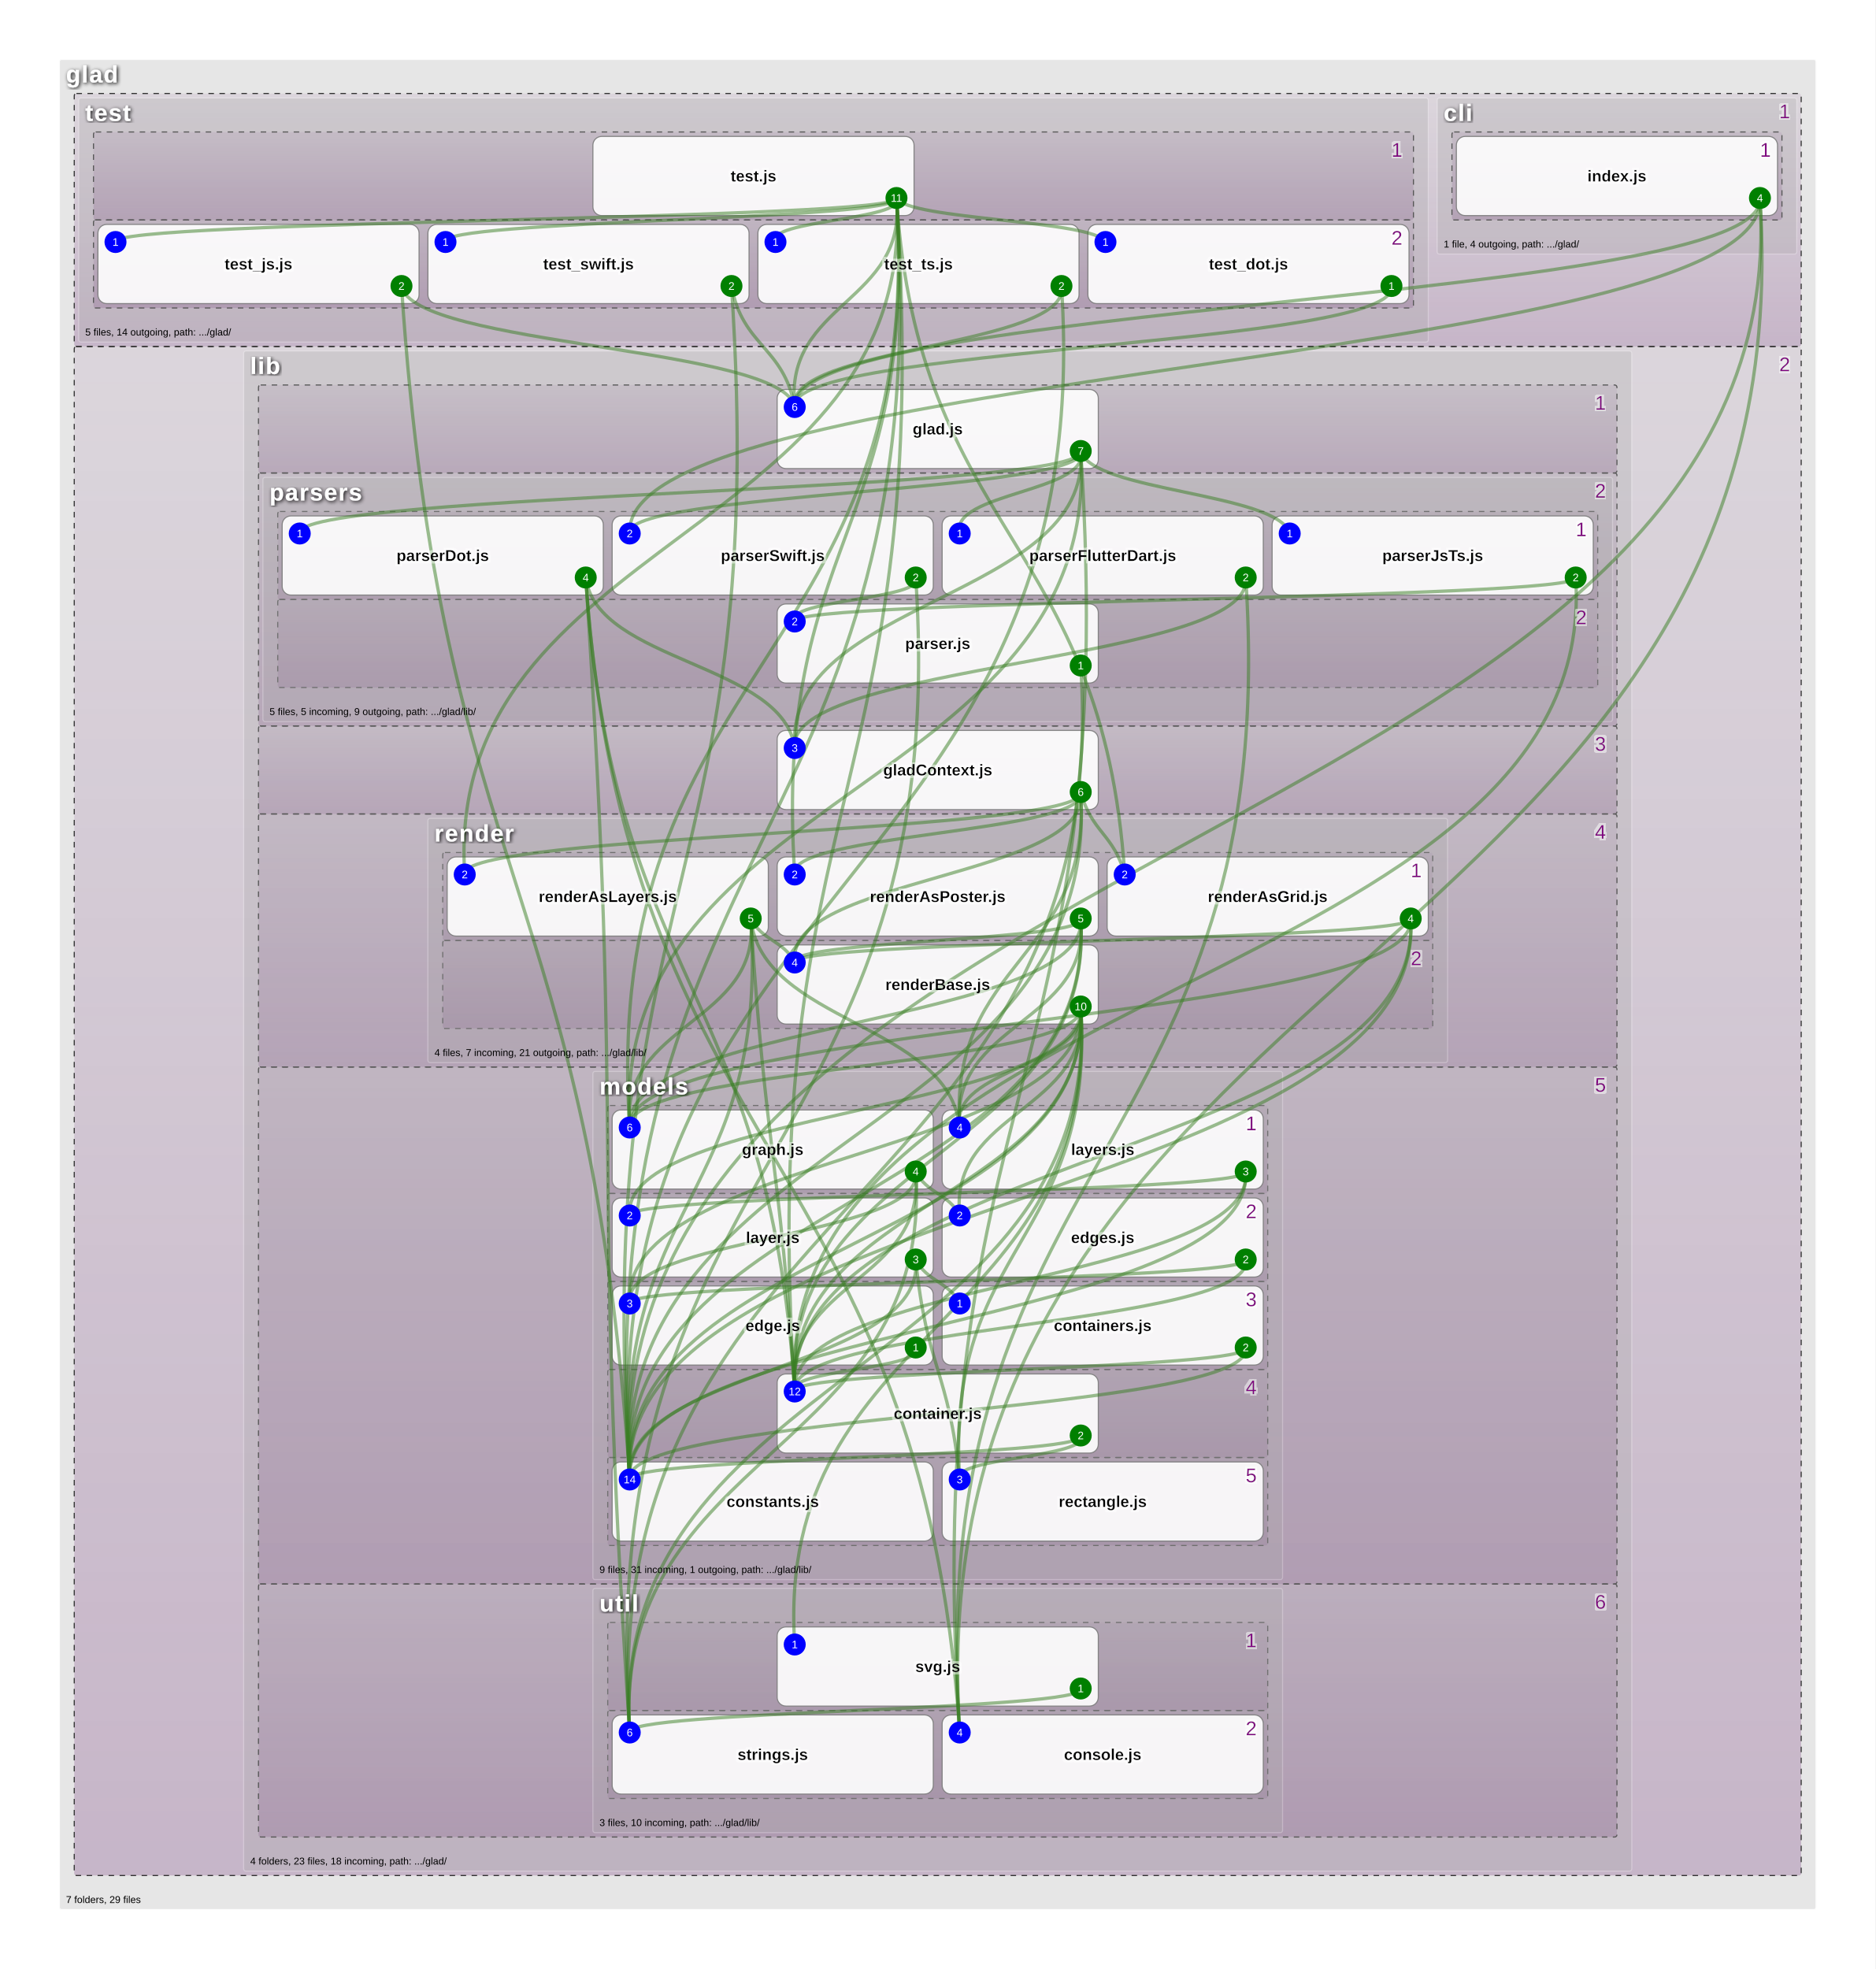
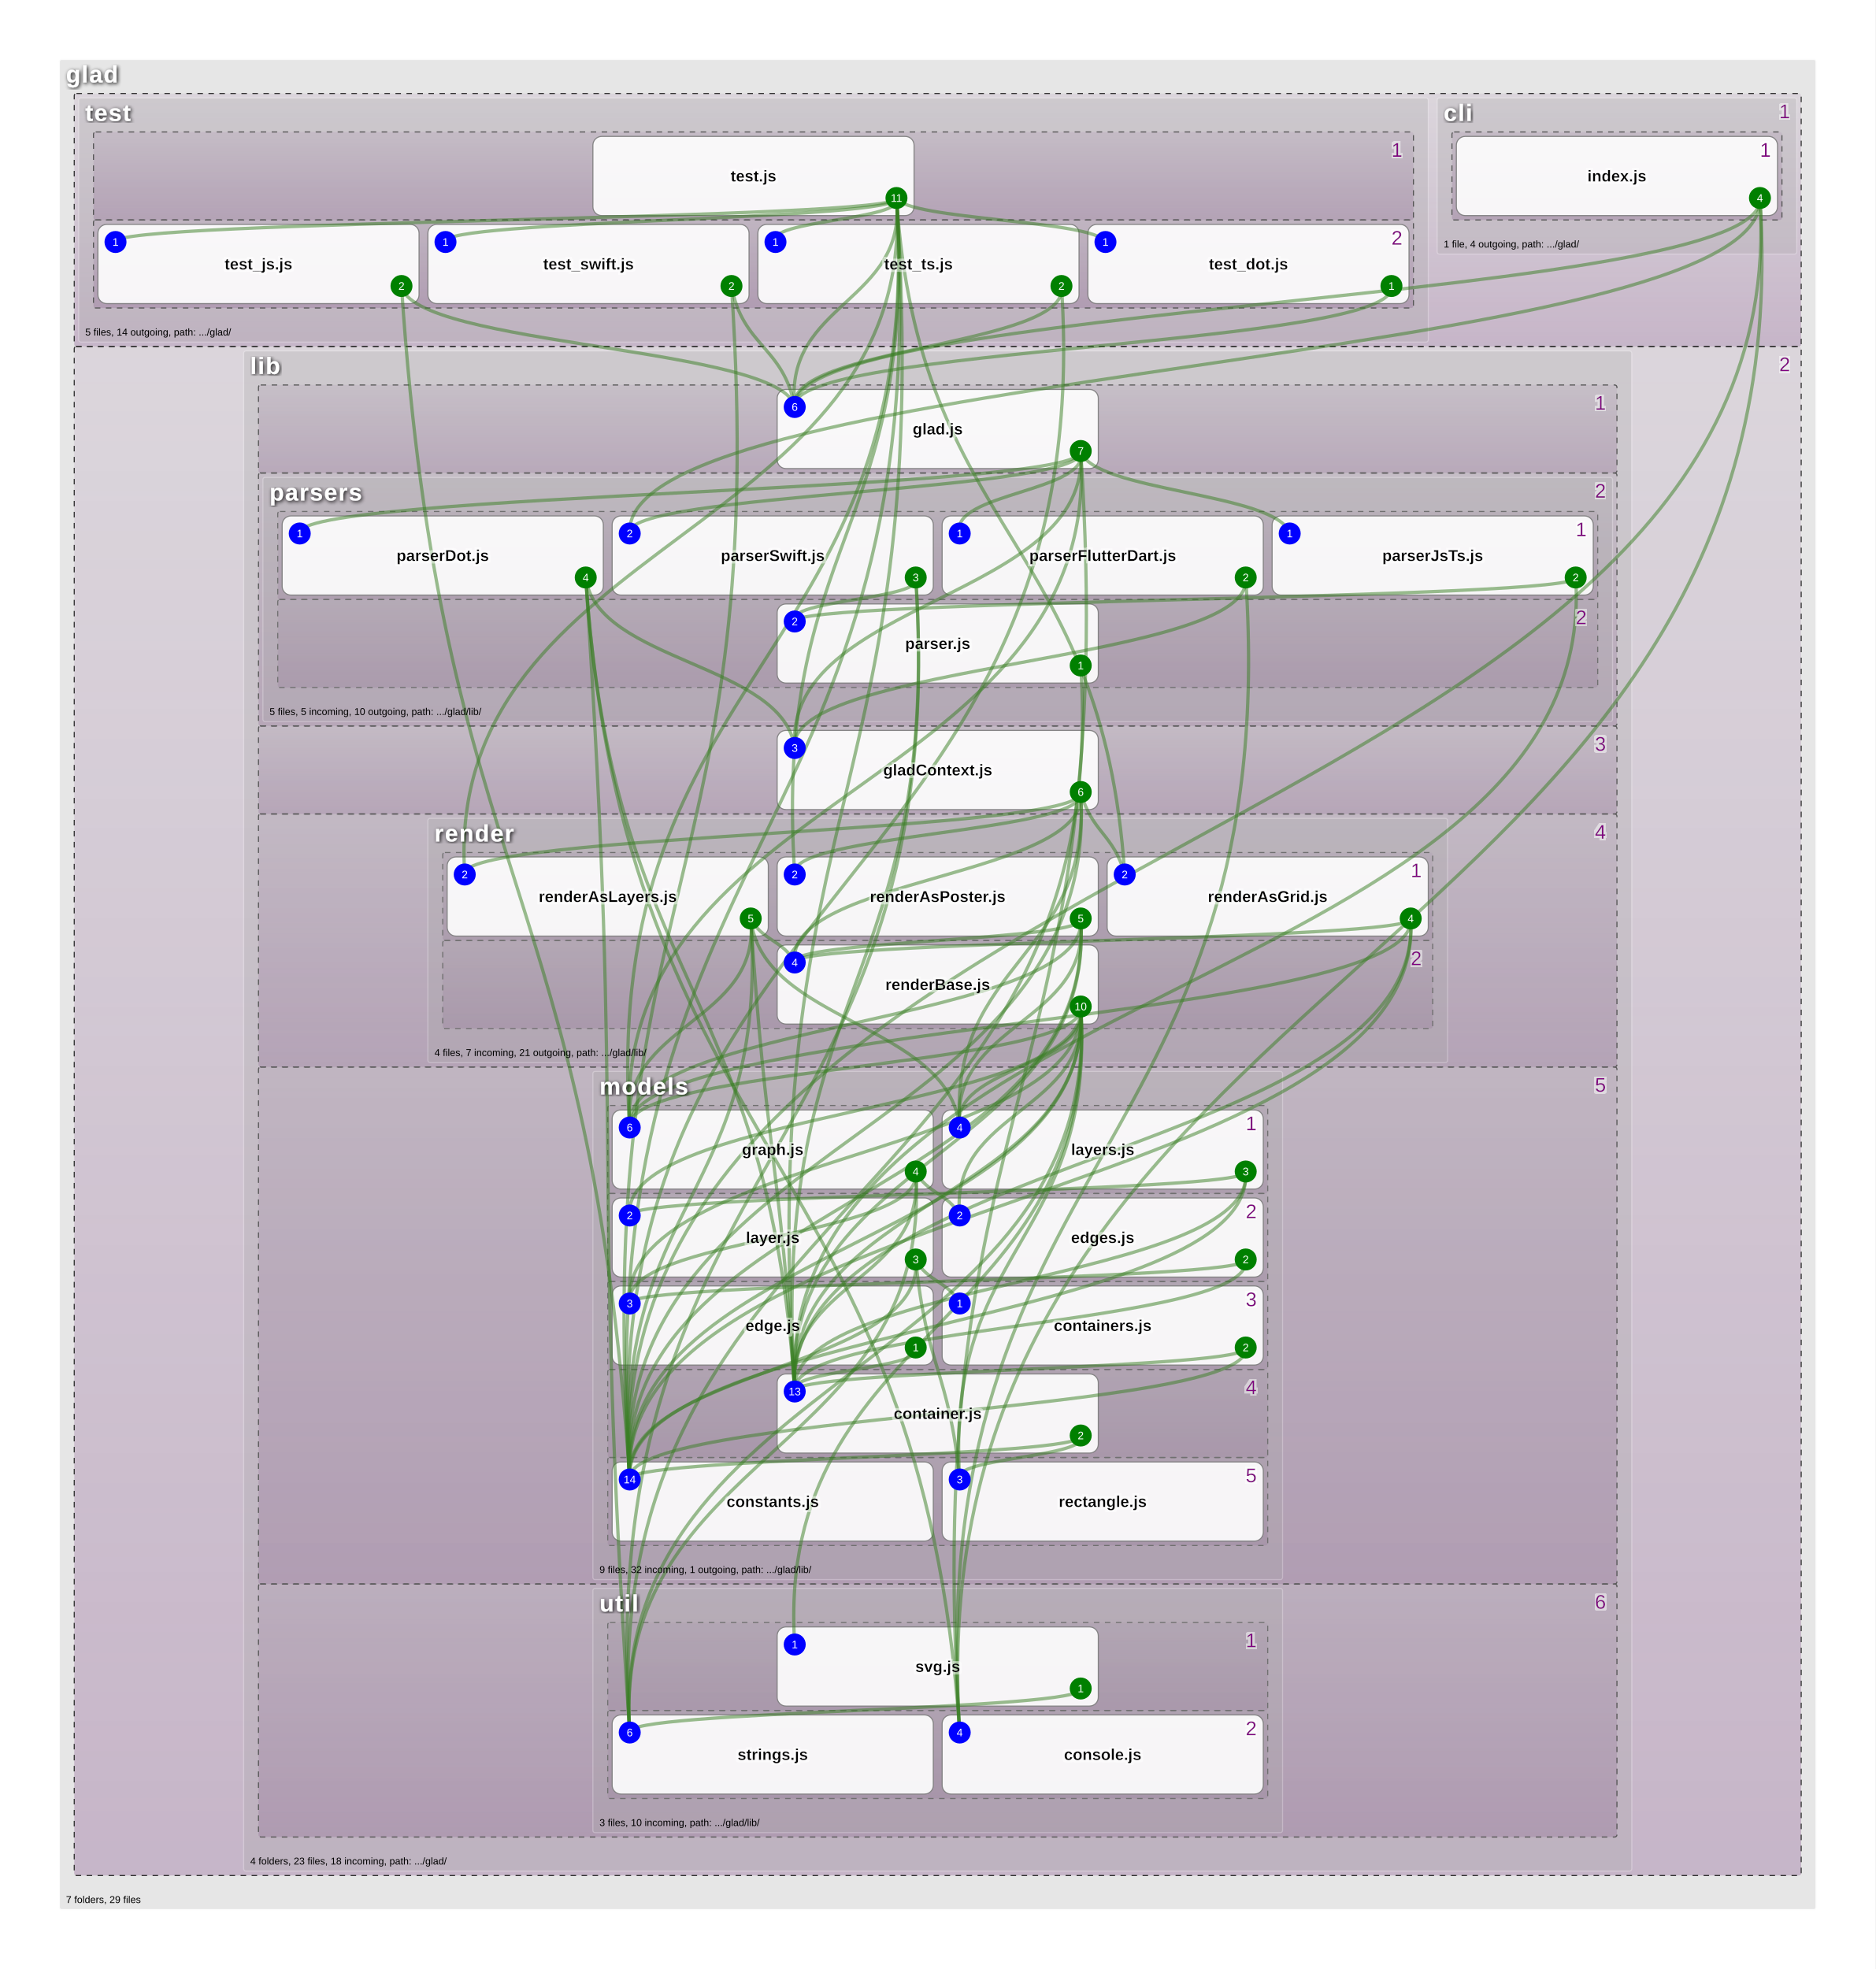
<svg xmlns="http://www.w3.org/2000/svg" width="1705" height="1790" viewBox="0 0 1705 1790" font-family="Arial, Helvetica, sans-serif">
  <style>
    .layerRectangle {
      stroke: black;
      stroke-dasharray: 5,5;
      fill: url('#layers')
    }
    .layerText {
      fill: purple;
      font-size: 150%;
      filter: url(#outlineWhite);
    }
    .nodeFolder {
      fill: #aaaaaa;
      opacity: 0.3;
      stroke: whitesmoke;
    }
    .nodeFile {
      fill: #ffffff;
      opacity: 0.9;
      stroke: gray;
    }
    .nodeFileOrphan {
      fill: #ff6b6b !important;
      opacity: 0.9;
      stroke: gray;
    }
    .folderName {
      font-size: 180%;
      fill : white;
      font-weight: bolder;
      text-anchor: start;
      letter-spacing : 1px;
      dominant-baseline: hanging;
      filter: url(#shadow);
    }
    .nodeName {
      fill : black;
      font-weight: bold;
      text-anchor: middle;
      dominant-baseline: central;
      filter: url(#outlineWhite);
    }
    .line {
      fill : none;
      stroke: #377E22;
      stroke-width: 3;
      opacity: 0.5;
    }
    .line:hover {
      stroke-width: 6;
      opacity: 1;
    }
    .lineOrange {
      fill : none;
      stroke: #F09235;
      stroke-width: 8;
      opacity: 0.5;
    }
    .lineOrange:hover {
      stroke-width: 13;
      opacity: 1;
    }
    .lineRed {
      fill : none;
      stroke: #EB4132;
      stroke-width: 8;
      opacity: 0.5;
    }
    .lineRed:hover {
      stroke-width: 13;
      opacity: 1;
    }
</style>
  <defs id="idSvgDef">
    <linearGradient id="layers" gradientTransform="rotate(90)">
      <stop offset="0%" stop-color="#691872" stop-opacity="0.1" />
      <stop offset="100%" stop-color="#691872" stop-opacity="0.3" />
    </linearGradient>
    <filter id="shadow">
      <feGaussianBlur in="SourceAlpha" stdDeviation="2" />
      <feOffset dx="1" dy="1" result="offsetblur" />
      <feFlood flood-color="black" />
      <feComposite in2="offsetblur" operator="in" />
      <feMerge>
        <feMergeNode />
        <feMergeNode in="SourceGraphic" />
      </feMerge>
    </filter>
    <filter id="outlineWhite">
      <feMorphology in="SourceAlpha" result="DILATED" operator="dilate" radius="2" />
      <feFlood flood-color="white" flood-opacity="0.5" result="WHITE" />
      <feComposite in="WHITE" in2="DILATED" operator="in" result="OUTLINE" />
      <feMerge>
        <feMergeNode in="OUTLINE" />
        <feMergeNode in="SourceGraphic" />
      </feMerge>
    </filter>
    <filter id="outlineBlack">
      <feMorphology in="SourceAlpha" result="DILATED" operator="dilate" radius="2" />
      <feFlood flood-color="black" flood-opacity="0.5" result="BLACK" />
      <feComposite in="BLACK" in2="DILATED" operator="in" result="OUTLINE" />
      <feMerge>
        <feMergeNode in="OUTLINE" />
        <feMergeNode in="SourceGraphic" />
      </feMerge>
    </filter>
    <marker id="lineEnd" viewBox="0 -5 30 10" refX="12" orient="auto">
      <path d="M0,-16L32,0L0,16" fill="#3058FF" opacity="0.67" />
    </marker>
    <marker id="lineStart" viewBox="0 -4 8 8" refX="4" orient="auto">
      <circle cx="4" r="4" fill="#377E22" />
    </marker>
  </defs>
  <rect width="100%" height="100%" fill="white" />
  <g transform="translate(50, 50)">
    <g id="Layers_Rects">
      <g id="Layer:0 of glad">
        <rect x="17.5" y="35" width="1570" height="230" rx="2" ry="2" class="layerRectangle" id="glad 0" />
      </g>
      <g id="Layer:0 of test">
        <rect x="35" y="70" width="1200" height="80" rx="2" ry="2" class="layerRectangle" id="test 0" />
      </g>
      <g id="Layer:1 of test">
        <rect x="35" y="150" width="1200" height="80" rx="2" ry="2" class="layerRectangle" id="test 1" />
      </g>
      <g id="Layer:0 of cli">
        <rect x="1270" y="70" width="300" height="80" rx="2" ry="2" class="layerRectangle" id="cli 0" />
      </g>
      <g id="Layer:1 of glad">
        <rect x="17.5" y="265" width="1570" height="1390" rx="2" ry="2" class="layerRectangle" id="glad 1" />
      </g>
      <g id="Layer:0 of lib">
        <rect x="185" y="300" width="1235" height="80" rx="2" ry="2" class="layerRectangle" id="lib 0" />
      </g>
      <g id="Layer:1 of lib">
        <rect x="185" y="380" width="1235" height="230" rx="2" ry="2" class="layerRectangle" id="lib 1" />
      </g>
      <g id="Layer:0 of parsers">
        <rect x="202.5" y="415" width="1200" height="80" rx="2" ry="2" class="layerRectangle" id="parsers 0" />
      </g>
      <g id="Layer:1 of parsers">
        <rect x="202.5" y="495" width="1200" height="80" rx="2" ry="2" class="layerRectangle" id="parsers 1" />
      </g>
      <g id="Layer:2 of lib">
        <rect x="185" y="610" width="1235" height="80" rx="2" ry="2" class="layerRectangle" id="lib 2" />
      </g>
      <g id="Layer:3 of lib">
        <rect x="185" y="690" width="1235" height="230" rx="2" ry="2" class="layerRectangle" id="lib 3" />
      </g>
      <g id="Layer:0 of render">
        <rect x="352.5" y="725" width="900" height="80" rx="2" ry="2" class="layerRectangle" id="render 0" />
      </g>
      <g id="Layer:1 of render">
        <rect x="352.5" y="805" width="900" height="80" rx="2" ry="2" class="layerRectangle" id="render 1" />
      </g>
      <g id="Layer:4 of lib">
        <rect x="185" y="920" width="1235" height="470" rx="2" ry="2" class="layerRectangle" id="lib 4" />
      </g>
      <g id="Layer:0 of models">
        <rect x="502.5" y="955" width="600" height="80" rx="2" ry="2" class="layerRectangle" id="models 0" />
      </g>
      <g id="Layer:1 of models">
        <rect x="502.5" y="1035" width="600" height="80" rx="2" ry="2" class="layerRectangle" id="models 1" />
      </g>
      <g id="Layer:2 of models">
        <rect x="502.5" y="1115" width="600" height="80" rx="2" ry="2" class="layerRectangle" id="models 2" />
      </g>
      <g id="Layer:3 of models">
        <rect x="502.5" y="1195" width="600" height="80" rx="2" ry="2" class="layerRectangle" id="models 3" />
      </g>
      <g id="Layer:4 of models">
        <rect x="502.5" y="1275" width="600" height="80" rx="2" ry="2" class="layerRectangle" id="models 4" />
      </g>
      <g id="Layer:5 of lib">
        <rect x="185" y="1390" width="1235" height="230" rx="2" ry="2" class="layerRectangle" id="lib 5" />
      </g>
      <g id="Layer:0 of util">
        <rect x="502.5" y="1425" width="600" height="80" rx="2" ry="2" class="layerRectangle" id="util 0" />
      </g>
      <g id="Layer:1 of util">
        <rect x="502.5" y="1505" width="600" height="80" rx="2" ry="2" class="layerRectangle" id="util 1" />
      </g>
    </g>
    <g id="Node_glad">
      <rect x="4" y="4" width="1597" height="1682" rx="2" ry="2" class="nodeFolder" />
      <g id="Node_lib">
        <rect x="171.5" y="269" width="1262" height="1382" rx="2" ry="2" class="nodeFolder" />
        <g id="Node_glad.js">
          <rect x="656.5" y="304" width="292" height="72" rx="8" ry="8" class="nodeFile" />
        </g>
        <g id="Node_parsers">
          <rect x="189" y="384" width="1227" height="222" rx="2" ry="2" class="nodeFolder" />
          <g id="Node_parserDot.js">
            <rect x="206.5" y="419" width="292" height="72" rx="8" ry="8" class="nodeFile" />
          </g>
          <g id="Node_parserSwift.js">
            <rect x="506.5" y="419" width="292" height="72" rx="8" ry="8" class="nodeFile" />
          </g>
          <g id="Node_parserFlutterDart.js">
            <rect x="806.5" y="419" width="292" height="72" rx="8" ry="8" class="nodeFile" />
          </g>
          <g id="Node_parserJsTs.js">
            <rect x="1106.5" y="419" width="292" height="72" rx="8" ry="8" class="nodeFile" />
          </g>
          <g id="Node_parser.js">
            <rect x="656.5" y="499" width="292" height="72" rx="8" ry="8" class="nodeFile" />
          </g>
        </g>
        <g id="Node_gladContext.js">
          <rect x="656.5" y="614" width="292" height="72" rx="8" ry="8" class="nodeFile" />
        </g>
        <g id="Node_render">
          <rect x="339" y="694" width="927" height="222" rx="2" ry="2" class="nodeFolder" />
          <g id="Node_renderAsLayers.js">
            <rect x="356.5" y="729" width="292" height="72" rx="8" ry="8" class="nodeFile" />
          </g>
          <g id="Node_renderAsPoster.js">
            <rect x="656.5" y="729" width="292" height="72" rx="8" ry="8" class="nodeFile" />
          </g>
          <g id="Node_renderAsGrid.js">
            <rect x="956.5" y="729" width="292" height="72" rx="8" ry="8" class="nodeFile" />
          </g>
          <g id="Node_renderBase.js">
            <rect x="656.5" y="809" width="292" height="72" rx="8" ry="8" class="nodeFile" />
          </g>
        </g>
        <g id="Node_models">
          <rect x="489" y="924" width="627" height="462" rx="2" ry="2" class="nodeFolder" />
          <g id="Node_graph.js">
            <rect x="506.5" y="959" width="292" height="72" rx="8" ry="8" class="nodeFile" />
          </g>
          <g id="Node_layers.js">
            <rect x="806.5" y="959" width="292" height="72" rx="8" ry="8" class="nodeFile" />
          </g>
          <g id="Node_layer.js">
            <rect x="506.5" y="1039" width="292" height="72" rx="8" ry="8" class="nodeFile" />
          </g>
          <g id="Node_edges.js">
            <rect x="806.5" y="1039" width="292" height="72" rx="8" ry="8" class="nodeFile" />
          </g>
          <g id="Node_edge.js">
            <rect x="506.5" y="1119" width="292" height="72" rx="8" ry="8" class="nodeFile" />
          </g>
          <g id="Node_containers.js">
            <rect x="806.5" y="1119" width="292" height="72" rx="8" ry="8" class="nodeFile" />
          </g>
          <g id="Node_container.js">
            <rect x="656.5" y="1199" width="292" height="72" rx="8" ry="8" class="nodeFile" />
          </g>
          <g id="Node_constants.js">
            <rect x="506.5" y="1279" width="292" height="72" rx="8" ry="8" class="nodeFile" />
          </g>
          <g id="Node_rectangle.js">
            <rect x="806.5" y="1279" width="292" height="72" rx="8" ry="8" class="nodeFile" />
          </g>
        </g>
        <g id="Node_util">
          <rect x="489" y="1394" width="627" height="222" rx="2" ry="2" class="nodeFolder" />
          <g id="Node_svg.js">
            <rect x="656.5" y="1429" width="292" height="72" rx="8" ry="8" class="nodeFile" />
          </g>
          <g id="Node_strings.js">
            <rect x="506.5" y="1509" width="292" height="72" rx="8" ry="8" class="nodeFile" />
          </g>
          <g id="Node_console.js">
            <rect x="806.5" y="1509" width="292" height="72" rx="8" ry="8" class="nodeFile" />
          </g>
        </g>
      </g>
      <g id="Node_test">
        <rect x="21.5" y="39" width="1227" height="222" rx="2" ry="2" class="nodeFolder" />
        <g id="Node_test.js">
          <rect x="489" y="74" width="292" height="72" rx="8" ry="8" class="nodeFile" />
        </g>
        <g id="Node_test_js.js">
          <rect x="39" y="154" width="292" height="72" rx="8" ry="8" class="nodeFile" />
        </g>
        <g id="Node_test_swift.js">
          <rect x="339" y="154" width="292" height="72" rx="8" ry="8" class="nodeFile" />
        </g>
        <g id="Node_test_ts.js">
          <rect x="639" y="154" width="292" height="72" rx="8" ry="8" class="nodeFile" />
        </g>
        <g id="Node_test_dot.js">
          <rect x="939" y="154" width="292" height="72" rx="8" ry="8" class="nodeFile" />
        </g>
      </g>
      <g id="Node_cli">
        <rect x="1256.5" y="39" width="327" height="142" rx="2" ry="2" class="nodeFolder" />
        <g id="Node_index.js">
          <rect x="1274" y="74" width="292" height="72" rx="8" ry="8" class="nodeFile" />
        </g>
      </g>
    </g>
    <g id="Edges">
      <path d="M932.5 1255 C 942.5 1275,512.5 1275, 522.5 1295" fill="none" class="line">
        </path>
      <path d="M932.5 1255 C 942.5 1275,812.5 1275, 822.5 1295" fill="none" class="line">
        </path>
      <path d="M1082.5 1175 C 1092.5 1235,512.5 1235, 522.5 1295" fill="none" class="line">
        </path>
      <path d="M1082.5 1175 C 1092.5 1195,662.5 1195, 672.5 1215" fill="none" class="line">
        </path>
      <path d="M782.5 1175 C 792.5 1195,662.5 1195, 672.5 1215" fill="none" class="line">
        </path>
      <path d="M1082.5 1095 C 1092.5 1155,662.5 1155, 672.5 1215" fill="none" class="line">
        </path>
      <path d="M1082.5 1095 C 1092.5 1115,512.5 1115, 522.5 1135" fill="none" class="line">
        </path>
      <path d="M932.5 360 C 970.5 942,784.5 943, 822.5 1525" fill="none" class="line">
        </path>
      <path d="M932.5 360 C 942.5 495,662.5 495, 672.5 630" fill="none" class="line">
        </path>
      <path d="M932.5 360 C 952.5 667,502.5 668, 522.5 975" fill="none" class="line">
        </path>
      <path d="M932.5 360 C 942.5 397,212.5 398, 222.5 435" fill="none" class="line">
        </path>
      <path d="M932.5 360 C 942.5 397,812.5 398, 822.5 435" fill="none" class="line">
        </path>
      <path d="M932.5 360 C 942.5 397,1112.5 398, 1122.5 435" fill="none" class="line">
        </path>
      <path d="M932.5 360 C 942.5 397,512.5 398, 522.5 435" fill="none" class="line">
        </path>
      <path d="M932.5 670 C 952.5 982,502.5 983, 522.5 1295" fill="none" class="line">
        </path>
      <path d="M932.5 670 C 942.5 822,812.5 823, 822.5 975" fill="none" class="line">
        </path>
      <path d="M932.5 670 C 942.5 707,962.5 708, 972.5 745" fill="none" class="line">
        </path>
      <path d="M932.5 670 C 942.5 707,362.5 708, 372.5 745" fill="none" class="line">
        </path>
      <path d="M932.5 670 C 942.5 707,662.5 708, 672.5 745" fill="none" class="line">
        </path>
      <path d="M932.5 670 C 942.5 747,662.5 748, 672.5 825" fill="none" class="line">
        </path>
      <path d="M782.5 1015 C 792.5 1115,662.5 1115, 672.5 1215" fill="none" class="line">
        </path>
      <path d="M782.5 1015 C 792.5 1075,512.5 1075, 522.5 1135" fill="none" class="line">
        </path>
      <path d="M782.5 1015 C 792.5 1035,812.5 1035, 822.5 1055" fill="none" class="line">
        </path>
      <path d="M782.5 1015 C 799.5 1270,505.5 1270, 522.5 1525" fill="none" class="line">
        </path>
      <path d="M1550 130 C 1596 827,776.5 828, 822.5 1525" fill="none" class="line">
        </path>
      <path d="M1550 130 C 1588 712,484.5 713, 522.5 1295" fill="none" class="line">
        </path>
      <path d="M1550 130 C 1560 225,662.5 225, 672.5 320" fill="none" class="line">
        </path>
      <path d="M1550 130 C 1560 282,512.5 283, 522.5 435" fill="none" class="line">
        </path>
      <path d="M782.5 1095 C 792.5 1195,512.5 1195, 522.5 1295" fill="none" class="line">
        </path>
      <path d="M782.5 1095 C 792.5 1115,812.5 1115, 822.5 1135" fill="none" class="line">
        </path>
      <path d="M782.5 1095 C 792.5 1195,812.5 1195, 822.5 1295" fill="none" class="line">
        </path>
      <path d="M1082.5 1015 C 1092.5 1155,512.5 1155, 522.5 1295" fill="none" class="line">
        </path>
      <path d="M1082.5 1015 C 1092.5 1115,662.5 1115, 672.5 1215" fill="none" class="line">
        </path>
      <path d="M1082.5 1015 C 1092.5 1035,512.5 1035, 522.5 1055" fill="none" class="line">
        </path>
      <path d="M932.5 555 C 964.5 1040,490.5 1040, 522.5 1525" fill="none" class="line">
        </path>
      <path d="M482.5 475 C 517.5 1000,787.5 1000, 822.5 1525" fill="none" class="line">
        </path>
      <path d="M482.5 475 C 506.5 845,648.5 845, 672.5 1215" fill="none" class="line">
        </path>
      <path d="M482.5 475 C 492.5 552,662.5 553, 672.5 630" fill="none" class="line">
        </path>
      <path d="M482.5 475 C 517.5 1000,487.5 1000, 522.5 1525" fill="none" class="line">
        </path>
      <path d="M1082.5 475 C 1117.5 1000,787.5 1000, 822.5 1525" fill="none" class="line">
        </path>
      <path d="M1082.5 475 C 1092.5 552,662.5 553, 672.5 630" fill="none" class="line">
        </path>
      <path d="M1382.5 475 C 1406.5 845,648.5 845, 672.5 1215" fill="none" class="line">
        </path>
      <path d="M1382.5 475 C 1392.5 495,662.5 495, 672.5 515" fill="none" class="line">
        </path>
+       <path d="M782.5 475 C 806.5 845,648.5 845, 672.5 1215" fill="none" class="line">
+         </path>
      <path d="M782.5 475 C 792.5 495,662.5 495, 672.5 515" fill="none" class="line">
        </path>
      <path d="M782.5 475 C 817.5 1000,487.5 1000, 522.5 1525" fill="none" class="line">
        </path>
      <path d="M1232.5 785 C 1249.5 1040,505.5 1040, 522.5 1295" fill="none" class="line">
        </path>
      <path d="M1232.5 785 C 1246.5 1000,658.5 1000, 672.5 1215" fill="none" class="line">
        </path>
      <path d="M1232.5 785 C 1242.5 880,512.5 880, 522.5 975" fill="none" class="line">
        </path>
      <path d="M1232.5 785 C 1242.5 805,662.5 805, 672.5 825" fill="none" class="line">
        </path>
      <path d="M632.5 785 C 649.5 1040,505.5 1040, 522.5 1295" fill="none" class="line">
        </path>
      <path d="M632.5 785 C 646.5 1000,658.5 1000, 672.5 1215" fill="none" class="line">
        </path>
      <path d="M632.5 785 C 642.5 880,512.5 880, 522.5 975" fill="none" class="line">
        </path>
      <path d="M632.5 785 C 642.5 880,812.5 880, 822.5 975" fill="none" class="line">
        </path>
      <path d="M632.5 785 C 642.5 805,662.5 805, 672.5 825" fill="none" class="line">
        </path>
      <path d="M932.5 785 C 949.5 1040,505.5 1040, 522.5 1295" fill="none" class="line">
        </path>
      <path d="M932.5 785 C 946.5 1000,658.5 1000, 672.5 1215" fill="none" class="line">
        </path>
      <path d="M932.5 785 C 942.5 880,512.5 880, 522.5 975" fill="none" class="line">
        </path>
      <path d="M932.5 785 C 942.5 880,812.5 880, 822.5 975" fill="none" class="line">
        </path>
      <path d="M932.5 785 C 942.5 805,662.5 805, 672.5 825" fill="none" class="line">
        </path>
      <path d="M932.5 865 C 946.5 1080,508.5 1080, 522.5 1295" fill="none" class="line">
        </path>
      <path d="M932.5 865 C 943.5 1040,661.5 1040, 672.5 1215" fill="none" class="line">
        </path>
      <path d="M932.5 865 C 942.5 1000,512.5 1000, 522.5 1135" fill="none" class="line">
        </path>
      <path d="M932.5 865 C 942.5 960,812.5 960, 822.5 1055" fill="none" class="line">
        </path>
      <path d="M932.5 865 C 942.5 920,512.5 920, 522.5 975" fill="none" class="line">
        </path>
      <path d="M932.5 865 C 942.5 960,512.5 960, 522.5 1055" fill="none" class="line">
        </path>
      <path d="M932.5 865 C 942.5 920,812.5 920, 822.5 975" fill="none" class="line">
        </path>
      <path d="M932.5 865 C 946.5 1080,808.5 1080, 822.5 1295" fill="none" class="line">
        </path>
      <path d="M932.5 865 C 954.5 1195,500.5 1195, 522.5 1525" fill="none" class="line">
        </path>
      <path d="M932.5 865 C 951.5 1155,653.5 1155, 672.5 1445" fill="none" class="line">
        </path>
      <path d="M932.5 1485 C 942.5 1505,512.5 1505, 522.5 1525" fill="none" class="line">
        </path>
      <path d="M1215 210 C 1225 265,662.5 265, 672.5 320" fill="none" class="line">
        </path>
      <path d="M315 210 C 351 752,486.5 753, 522.5 1295" fill="none" class="line">
        </path>
      <path d="M315 210 C 325 265,662.5 265, 672.5 320" fill="none" class="line">
        </path>
      <path d="M615 210 C 651 752,486.5 753, 522.5 1295" fill="none" class="line">
        </path>
      <path d="M615 210 C 625 265,662.5 265, 672.5 320" fill="none" class="line">
        </path>
      <path d="M915 210 C 951 752,486.5 753, 522.5 1295" fill="none" class="line">
        </path>
      <path d="M915 210 C 925 265,662.5 265, 672.5 320" fill="none" class="line">
        </path>
      <path d="M765 130 C 803 712,484.5 713, 522.5 1295" fill="none" class="line">
        </path>
      <path d="M765 130 C 801 672,636.5 673, 672.5 1215" fill="none" class="line">
        </path>
      <path d="M765 130 C 775 225,662.5 225, 672.5 320" fill="none" class="line">
        </path>
      <path d="M765 130 C 793 552,494.5 553, 522.5 975" fill="none" class="line">
        </path>
      <path d="M765 130 C 785 437,952.5 438, 972.5 745" fill="none" class="line">
        </path>
      <path d="M765 130 C 785 437,352.5 438, 372.5 745" fill="none" class="line">
        </path>
      <path d="M765 130 C 785 437,652.5 438, 672.5 745" fill="none" class="line">
        </path>
      <path d="M765 130 C 775 150,945 150, 955 170" fill="none" class="line">
        </path>
      <path d="M765 130 C 775 150,45 150, 55 170" fill="none" class="line">
        </path>
      <path d="M765 130 C 775 150,345 150, 355 170" fill="none" class="line">
        </path>
      <path d="M765 130 C 775 150,645 150, 655 170" fill="none" class="line">
        </path>
    </g>
    <g id="Counters_glad">
      <g id="Counters_lib">
        <g id="Counters_glad.js">
          <g>
            <circle cx="932.5" cy="360" r="10" fill="green" />
            <text x="932.5" y="360" fill="white" font-size="10" text-anchor="middle" dominant-baseline="central">7</text>
          </g>
          <g>
            <circle cx="672.5" cy="320" r="10" fill="blue" />
            <text x="672.5" y="320" fill="white" font-size="10" text-anchor="middle" dominant-baseline="central">6</text>
          </g>
        </g>
        <g id="Counters_parsers">
          <g id="Counters_parserDot.js">
            <g>
              <circle cx="482.5" cy="475" r="10" fill="green" />
              <text x="482.5" y="475" fill="white" font-size="10" text-anchor="middle" dominant-baseline="central">4</text>
            </g>
            <g>
              <circle cx="222.5" cy="435" r="10" fill="blue" />
              <text x="222.5" y="435" fill="white" font-size="10" text-anchor="middle" dominant-baseline="central">1</text>
            </g>
          </g>
          <g id="Counters_parserSwift.js">
            <g>
              <circle cx="782.5" cy="475" r="10" fill="green" />
-               <text x="782.5" y="475" fill="white" font-size="10" text-anchor="middle" dominant-baseline="central">2</text>
+               <text x="782.5" y="475" fill="white" font-size="10" text-anchor="middle" dominant-baseline="central">3</text>
            </g>
            <g>
              <circle cx="522.5" cy="435" r="10" fill="blue" />
              <text x="522.5" y="435" fill="white" font-size="10" text-anchor="middle" dominant-baseline="central">2</text>
            </g>
          </g>
          <g id="Counters_parserFlutterDart.js">
            <g>
              <circle cx="1082.5" cy="475" r="10" fill="green" />
              <text x="1082.5" y="475" fill="white" font-size="10" text-anchor="middle" dominant-baseline="central">2</text>
            </g>
            <g>
              <circle cx="822.5" cy="435" r="10" fill="blue" />
              <text x="822.5" y="435" fill="white" font-size="10" text-anchor="middle" dominant-baseline="central">1</text>
            </g>
          </g>
          <g id="Counters_parserJsTs.js">
            <g>
              <circle cx="1382.5" cy="475" r="10" fill="green" />
              <text x="1382.5" y="475" fill="white" font-size="10" text-anchor="middle" dominant-baseline="central">2</text>
            </g>
            <g>
              <circle cx="1122.5" cy="435" r="10" fill="blue" />
              <text x="1122.5" y="435" fill="white" font-size="10" text-anchor="middle" dominant-baseline="central">1</text>
            </g>
          </g>
          <g id="Counters_parser.js">
            <g>
              <circle cx="932.5" cy="555" r="10" fill="green" />
              <text x="932.5" y="555" fill="white" font-size="10" text-anchor="middle" dominant-baseline="central">1</text>
            </g>
            <g>
              <circle cx="672.5" cy="515" r="10" fill="blue" />
              <text x="672.5" y="515" fill="white" font-size="10" text-anchor="middle" dominant-baseline="central">2</text>
            </g>
          </g>
        </g>
        <g id="Counters_gladContext.js">
          <g>
            <circle cx="932.5" cy="670" r="10" fill="green" />
            <text x="932.5" y="670" fill="white" font-size="10" text-anchor="middle" dominant-baseline="central">6</text>
          </g>
          <g>
            <circle cx="672.5" cy="630" r="10" fill="blue" />
            <text x="672.5" y="630" fill="white" font-size="10" text-anchor="middle" dominant-baseline="central">3</text>
          </g>
        </g>
        <g id="Counters_render">
          <g id="Counters_renderAsLayers.js">
            <g>
              <circle cx="632.5" cy="785" r="10" fill="green" />
              <text x="632.5" y="785" fill="white" font-size="10" text-anchor="middle" dominant-baseline="central">5</text>
            </g>
            <g>
              <circle cx="372.5" cy="745" r="10" fill="blue" />
              <text x="372.5" y="745" fill="white" font-size="10" text-anchor="middle" dominant-baseline="central">2</text>
            </g>
          </g>
          <g id="Counters_renderAsPoster.js">
            <g>
              <circle cx="932.5" cy="785" r="10" fill="green" />
              <text x="932.5" y="785" fill="white" font-size="10" text-anchor="middle" dominant-baseline="central">5</text>
            </g>
            <g>
              <circle cx="672.5" cy="745" r="10" fill="blue" />
              <text x="672.5" y="745" fill="white" font-size="10" text-anchor="middle" dominant-baseline="central">2</text>
            </g>
          </g>
          <g id="Counters_renderAsGrid.js">
            <g>
              <circle cx="1232.5" cy="785" r="10" fill="green" />
              <text x="1232.5" y="785" fill="white" font-size="10" text-anchor="middle" dominant-baseline="central">4</text>
            </g>
            <g>
              <circle cx="972.5" cy="745" r="10" fill="blue" />
              <text x="972.5" y="745" fill="white" font-size="10" text-anchor="middle" dominant-baseline="central">2</text>
            </g>
          </g>
          <g id="Counters_renderBase.js">
            <g>
              <circle cx="932.5" cy="865" r="10" fill="green" />
              <text x="932.5" y="865" fill="white" font-size="10" text-anchor="middle" dominant-baseline="central">10</text>
            </g>
            <g>
              <circle cx="672.5" cy="825" r="10" fill="blue" />
              <text x="672.5" y="825" fill="white" font-size="10" text-anchor="middle" dominant-baseline="central">4</text>
            </g>
          </g>
        </g>
        <g id="Counters_models">
          <g id="Counters_graph.js">
            <g>
              <circle cx="782.5" cy="1015" r="10" fill="green" />
              <text x="782.5" y="1015" fill="white" font-size="10" text-anchor="middle" dominant-baseline="central">4</text>
            </g>
            <g>
              <circle cx="522.5" cy="975" r="10" fill="blue" />
              <text x="522.5" y="975" fill="white" font-size="10" text-anchor="middle" dominant-baseline="central">6</text>
            </g>
          </g>
          <g id="Counters_layers.js">
            <g>
              <circle cx="1082.5" cy="1015" r="10" fill="green" />
              <text x="1082.5" y="1015" fill="white" font-size="10" text-anchor="middle" dominant-baseline="central">3</text>
            </g>
            <g>
              <circle cx="822.5" cy="975" r="10" fill="blue" />
              <text x="822.5" y="975" fill="white" font-size="10" text-anchor="middle" dominant-baseline="central">4</text>
            </g>
          </g>
          <g id="Counters_layer.js">
            <g>
              <circle cx="782.5" cy="1095" r="10" fill="green" />
              <text x="782.5" y="1095" fill="white" font-size="10" text-anchor="middle" dominant-baseline="central">3</text>
            </g>
            <g>
              <circle cx="522.5" cy="1055" r="10" fill="blue" />
              <text x="522.5" y="1055" fill="white" font-size="10" text-anchor="middle" dominant-baseline="central">2</text>
            </g>
          </g>
          <g id="Counters_edges.js">
            <g>
              <circle cx="1082.5" cy="1095" r="10" fill="green" />
              <text x="1082.5" y="1095" fill="white" font-size="10" text-anchor="middle" dominant-baseline="central">2</text>
            </g>
            <g>
              <circle cx="822.5" cy="1055" r="10" fill="blue" />
              <text x="822.5" y="1055" fill="white" font-size="10" text-anchor="middle" dominant-baseline="central">2</text>
            </g>
          </g>
          <g id="Counters_edge.js">
            <g>
              <circle cx="782.5" cy="1175" r="10" fill="green" />
              <text x="782.5" y="1175" fill="white" font-size="10" text-anchor="middle" dominant-baseline="central">1</text>
            </g>
            <g>
              <circle cx="522.5" cy="1135" r="10" fill="blue" />
              <text x="522.5" y="1135" fill="white" font-size="10" text-anchor="middle" dominant-baseline="central">3</text>
            </g>
          </g>
          <g id="Counters_containers.js">
            <g>
              <circle cx="1082.5" cy="1175" r="10" fill="green" />
              <text x="1082.5" y="1175" fill="white" font-size="10" text-anchor="middle" dominant-baseline="central">2</text>
            </g>
            <g>
              <circle cx="822.5" cy="1135" r="10" fill="blue" />
              <text x="822.5" y="1135" fill="white" font-size="10" text-anchor="middle" dominant-baseline="central">1</text>
            </g>
          </g>
          <g id="Counters_container.js">
            <g>
              <circle cx="932.5" cy="1255" r="10" fill="green" />
              <text x="932.5" y="1255" fill="white" font-size="10" text-anchor="middle" dominant-baseline="central">2</text>
            </g>
            <g>
              <circle cx="672.5" cy="1215" r="10" fill="blue" />
-               <text x="672.5" y="1215" fill="white" font-size="10" text-anchor="middle" dominant-baseline="central">12</text>
+               <text x="672.5" y="1215" fill="white" font-size="10" text-anchor="middle" dominant-baseline="central">13</text>
            </g>
          </g>
          <g id="Counters_constants.js">
            <g>
              <circle cx="522.5" cy="1295" r="10" fill="blue" />
              <text x="522.5" y="1295" fill="white" font-size="10" text-anchor="middle" dominant-baseline="central">14</text>
            </g>
          </g>
          <g id="Counters_rectangle.js">
            <g>
              <circle cx="822.5" cy="1295" r="10" fill="blue" />
              <text x="822.5" y="1295" fill="white" font-size="10" text-anchor="middle" dominant-baseline="central">3</text>
            </g>
          </g>
        </g>
        <g id="Counters_util">
          <g id="Counters_svg.js">
            <g>
              <circle cx="932.5" cy="1485" r="10" fill="green" />
              <text x="932.5" y="1485" fill="white" font-size="10" text-anchor="middle" dominant-baseline="central">1</text>
            </g>
            <g>
              <circle cx="672.5" cy="1445" r="10" fill="blue" />
              <text x="672.5" y="1445" fill="white" font-size="10" text-anchor="middle" dominant-baseline="central">1</text>
            </g>
          </g>
          <g id="Counters_strings.js">
            <g>
              <circle cx="522.5" cy="1525" r="10" fill="blue" />
              <text x="522.5" y="1525" fill="white" font-size="10" text-anchor="middle" dominant-baseline="central">6</text>
            </g>
          </g>
          <g id="Counters_console.js">
            <g>
              <circle cx="822.5" cy="1525" r="10" fill="blue" />
              <text x="822.5" y="1525" fill="white" font-size="10" text-anchor="middle" dominant-baseline="central">4</text>
            </g>
          </g>
        </g>
      </g>
      <g id="Counters_test">
        <g id="Counters_test.js">
          <g>
            <circle cx="765" cy="130" r="10" fill="green" />
            <text x="765" y="130" fill="white" font-size="10" text-anchor="middle" dominant-baseline="central">11</text>
          </g>
        </g>
        <g id="Counters_test_js.js">
          <g>
            <circle cx="315" cy="210" r="10" fill="green" />
            <text x="315" y="210" fill="white" font-size="10" text-anchor="middle" dominant-baseline="central">2</text>
          </g>
          <g>
            <circle cx="55" cy="170" r="10" fill="blue" />
            <text x="55" y="170" fill="white" font-size="10" text-anchor="middle" dominant-baseline="central">1</text>
          </g>
        </g>
        <g id="Counters_test_swift.js">
          <g>
            <circle cx="615" cy="210" r="10" fill="green" />
            <text x="615" y="210" fill="white" font-size="10" text-anchor="middle" dominant-baseline="central">2</text>
          </g>
          <g>
            <circle cx="355" cy="170" r="10" fill="blue" />
            <text x="355" y="170" fill="white" font-size="10" text-anchor="middle" dominant-baseline="central">1</text>
          </g>
        </g>
        <g id="Counters_test_ts.js">
          <g>
            <circle cx="915" cy="210" r="10" fill="green" />
            <text x="915" y="210" fill="white" font-size="10" text-anchor="middle" dominant-baseline="central">2</text>
          </g>
          <g>
            <circle cx="655" cy="170" r="10" fill="blue" />
            <text x="655" y="170" fill="white" font-size="10" text-anchor="middle" dominant-baseline="central">1</text>
          </g>
        </g>
        <g id="Counters_test_dot.js">
          <g>
            <circle cx="1215" cy="210" r="10" fill="green" />
            <text x="1215" y="210" fill="white" font-size="10" text-anchor="middle" dominant-baseline="central">1</text>
          </g>
          <g>
            <circle cx="955" cy="170" r="10" fill="blue" />
            <text x="955" y="170" fill="white" font-size="10" text-anchor="middle" dominant-baseline="central">1</text>
          </g>
        </g>
      </g>
      <g id="Counters_cli">
        <g id="Counters_index.js">
          <g>
            <circle cx="1550" cy="130" r="10" fill="green" />
            <text x="1550" y="130" fill="white" font-size="10" text-anchor="middle" dominant-baseline="central">4</text>
          </g>
        </g>
      </g>
    </g>
    <g id="Labels_glad">
      <text class="folderName" x="10" y="10">glad</text>
      <text x="10" y="1680" fill="black" font-size="75%">7 folders, 29 files</text>
      <g id="Labels_lib">
        <text class="folderName" x="177.5" y="275">lib</text>
        <text x="177.5" y="1645" fill="black" font-size="75%">4 folders, 23 files, 18 incoming, path: .../glad/</text>
        <g id="Labels_glad.js">
          <text class="nodeName" x="802.5" y="340" font-size="120%">glad.js</text>
        </g>
        <g id="Labels_parsers">
          <text class="folderName" x="195" y="390">parsers</text>
-           <text x="195" y="600" fill="black" font-size="75%">5 files, 5 incoming, 9 outgoing, path: .../glad/lib/</text>
+           <text x="195" y="600" fill="black" font-size="75%">5 files, 5 incoming, 10 outgoing, path: .../glad/lib/</text>
          <g id="Labels_parserDot.js">
            <text class="nodeName" x="352.5" y="455" font-size="120%">parserDot.js</text>
          </g>
          <g id="Labels_parserSwift.js">
            <text class="nodeName" x="652.5" y="455" font-size="120%">parserSwift.js</text>
          </g>
          <g id="Labels_parserFlutterDart.js">
            <text class="nodeName" x="952.5" y="455" font-size="120%">parserFlutterDart.js</text>
          </g>
          <g id="Labels_parserJsTs.js">
            <text class="nodeName" x="1252.5" y="455" font-size="120%">parserJsTs.js</text>
          </g>
          <g id="Labels_parser.js">
            <text class="nodeName" x="802.5" y="535" font-size="120%">parser.js</text>
          </g>
        </g>
        <g id="Labels_gladContext.js">
          <text class="nodeName" x="802.5" y="650" font-size="120%">gladContext.js</text>
        </g>
        <g id="Labels_render">
          <text class="folderName" x="345" y="700">render</text>
          <text x="345" y="910" fill="black" font-size="75%">4 files, 7 incoming, 21 outgoing, path: .../glad/lib/</text>
          <g id="Labels_renderAsLayers.js">
            <text class="nodeName" x="502.5" y="765" font-size="120%">renderAsLayers.js</text>
          </g>
          <g id="Labels_renderAsPoster.js">
            <text class="nodeName" x="802.5" y="765" font-size="120%">renderAsPoster.js</text>
          </g>
          <g id="Labels_renderAsGrid.js">
            <text class="nodeName" x="1102.5" y="765" font-size="120%">renderAsGrid.js</text>
          </g>
          <g id="Labels_renderBase.js">
            <text class="nodeName" x="802.5" y="845" font-size="120%">renderBase.js</text>
          </g>
        </g>
        <g id="Labels_models">
          <text class="folderName" x="495" y="930">models</text>
-           <text x="495" y="1380" fill="black" font-size="75%">9 files, 31 incoming, 1 outgoing, path: .../glad/lib/</text>
+           <text x="495" y="1380" fill="black" font-size="75%">9 files, 32 incoming, 1 outgoing, path: .../glad/lib/</text>
          <g id="Labels_graph.js">
            <text class="nodeName" x="652.5" y="995" font-size="120%">graph.js</text>
          </g>
          <g id="Labels_layers.js">
            <text class="nodeName" x="952.5" y="995" font-size="120%">layers.js</text>
          </g>
          <g id="Labels_layer.js">
            <text class="nodeName" x="652.5" y="1075" font-size="120%">layer.js</text>
          </g>
          <g id="Labels_edges.js">
            <text class="nodeName" x="952.5" y="1075" font-size="120%">edges.js</text>
          </g>
          <g id="Labels_edge.js">
            <text class="nodeName" x="652.5" y="1155" font-size="120%">edge.js</text>
          </g>
          <g id="Labels_containers.js">
            <text class="nodeName" x="952.5" y="1155" font-size="120%">containers.js</text>
          </g>
          <g id="Labels_container.js">
            <text class="nodeName" x="802.5" y="1235" font-size="120%">container.js</text>
          </g>
          <g id="Labels_constants.js">
            <text class="nodeName" x="652.5" y="1315" font-size="120%">constants.js</text>
          </g>
          <g id="Labels_rectangle.js">
            <text class="nodeName" x="952.5" y="1315" font-size="120%">rectangle.js</text>
          </g>
        </g>
        <g id="Labels_util">
          <text class="folderName" x="495" y="1400">util</text>
          <text x="495" y="1610" fill="black" font-size="75%">3 files, 10 incoming, path: .../glad/lib/</text>
          <g id="Labels_svg.js">
            <text class="nodeName" x="802.5" y="1465" font-size="120%">svg.js</text>
          </g>
          <g id="Labels_strings.js">
            <text class="nodeName" x="652.5" y="1545" font-size="120%">strings.js</text>
          </g>
          <g id="Labels_console.js">
            <text class="nodeName" x="952.5" y="1545" font-size="120%">console.js</text>
          </g>
        </g>
      </g>
      <g id="Labels_test">
        <text class="folderName" x="27.5" y="45">test</text>
        <text x="27.5" y="255" fill="black" font-size="75%">5 files, 14 outgoing, path: .../glad/</text>
        <g id="Labels_test.js">
          <text class="nodeName" x="635" y="110" font-size="120%">test.js</text>
        </g>
        <g id="Labels_test_js.js">
          <text class="nodeName" x="185" y="190" font-size="120%">test_js.js</text>
        </g>
        <g id="Labels_test_swift.js">
          <text class="nodeName" x="485" y="190" font-size="120%">test_swift.js</text>
        </g>
        <g id="Labels_test_ts.js">
          <text class="nodeName" x="785" y="190" font-size="120%">test_ts.js</text>
        </g>
        <g id="Labels_test_dot.js">
          <text class="nodeName" x="1085" y="190" font-size="120%">test_dot.js</text>
        </g>
      </g>
      <g id="Labels_cli">
        <text class="folderName" x="1262.5" y="45">cli</text>
        <text x="1262.5" y="175" fill="black" font-size="75%">1 file, 4 outgoing, path: .../glad/</text>
        <g id="Labels_index.js">
          <text class="nodeName" x="1420" y="110" font-size="120%">index.js</text>
        </g>
      </g>
    </g>
    <g id="Layers_Text">
      <g id="Layer:0 of glad">
        <text x="1577.5" y="45" class="layerText" dominant-baseline="hanging" text-anchor="end">1 </text>
      </g>
      <g id="Layer:0 of test">
        <text x="1225" y="80" class="layerText" dominant-baseline="hanging" text-anchor="end">1 </text>
      </g>
      <g id="Layer:1 of test">
        <text x="1225" y="160" class="layerText" dominant-baseline="hanging" text-anchor="end">2 </text>
      </g>
      <g id="Layer:0 of cli">
        <text x="1560" y="80" class="layerText" dominant-baseline="hanging" text-anchor="end">1 </text>
      </g>
      <g id="Layer:1 of glad">
        <text x="1577.5" y="275" class="layerText" dominant-baseline="hanging" text-anchor="end">2 </text>
      </g>
      <g id="Layer:0 of lib">
        <text x="1410" y="310" class="layerText" dominant-baseline="hanging" text-anchor="end">1 </text>
      </g>
      <g id="Layer:1 of lib">
        <text x="1410" y="390" class="layerText" dominant-baseline="hanging" text-anchor="end">2 </text>
      </g>
      <g id="Layer:0 of parsers">
        <text x="1392.5" y="425" class="layerText" dominant-baseline="hanging" text-anchor="end">1 </text>
      </g>
      <g id="Layer:1 of parsers">
        <text x="1392.5" y="505" class="layerText" dominant-baseline="hanging" text-anchor="end">2 </text>
      </g>
      <g id="Layer:2 of lib">
        <text x="1410" y="620" class="layerText" dominant-baseline="hanging" text-anchor="end">3 </text>
      </g>
      <g id="Layer:3 of lib">
        <text x="1410" y="700" class="layerText" dominant-baseline="hanging" text-anchor="end">4 </text>
      </g>
      <g id="Layer:0 of render">
        <text x="1242.5" y="735" class="layerText" dominant-baseline="hanging" text-anchor="end">1 </text>
      </g>
      <g id="Layer:1 of render">
        <text x="1242.5" y="815" class="layerText" dominant-baseline="hanging" text-anchor="end">2 </text>
      </g>
      <g id="Layer:4 of lib">
        <text x="1410" y="930" class="layerText" dominant-baseline="hanging" text-anchor="end">5 </text>
      </g>
      <g id="Layer:0 of models">
        <text x="1092.5" y="965" class="layerText" dominant-baseline="hanging" text-anchor="end">1 </text>
      </g>
      <g id="Layer:1 of models">
        <text x="1092.5" y="1045" class="layerText" dominant-baseline="hanging" text-anchor="end">2 </text>
      </g>
      <g id="Layer:2 of models">
        <text x="1092.5" y="1125" class="layerText" dominant-baseline="hanging" text-anchor="end">3 </text>
      </g>
      <g id="Layer:3 of models">
        <text x="1092.5" y="1205" class="layerText" dominant-baseline="hanging" text-anchor="end">4 </text>
      </g>
      <g id="Layer:4 of models">
        <text x="1092.5" y="1285" class="layerText" dominant-baseline="hanging" text-anchor="end">5 </text>
      </g>
      <g id="Layer:5 of lib">
        <text x="1410" y="1400" class="layerText" dominant-baseline="hanging" text-anchor="end">6 </text>
      </g>
      <g id="Layer:0 of util">
        <text x="1092.5" y="1435" class="layerText" dominant-baseline="hanging" text-anchor="end">1 </text>
      </g>
      <g id="Layer:1 of util">
        <text x="1092.5" y="1515" class="layerText" dominant-baseline="hanging" text-anchor="end">2 </text>
      </g>
    </g>
  </g>
</svg>
